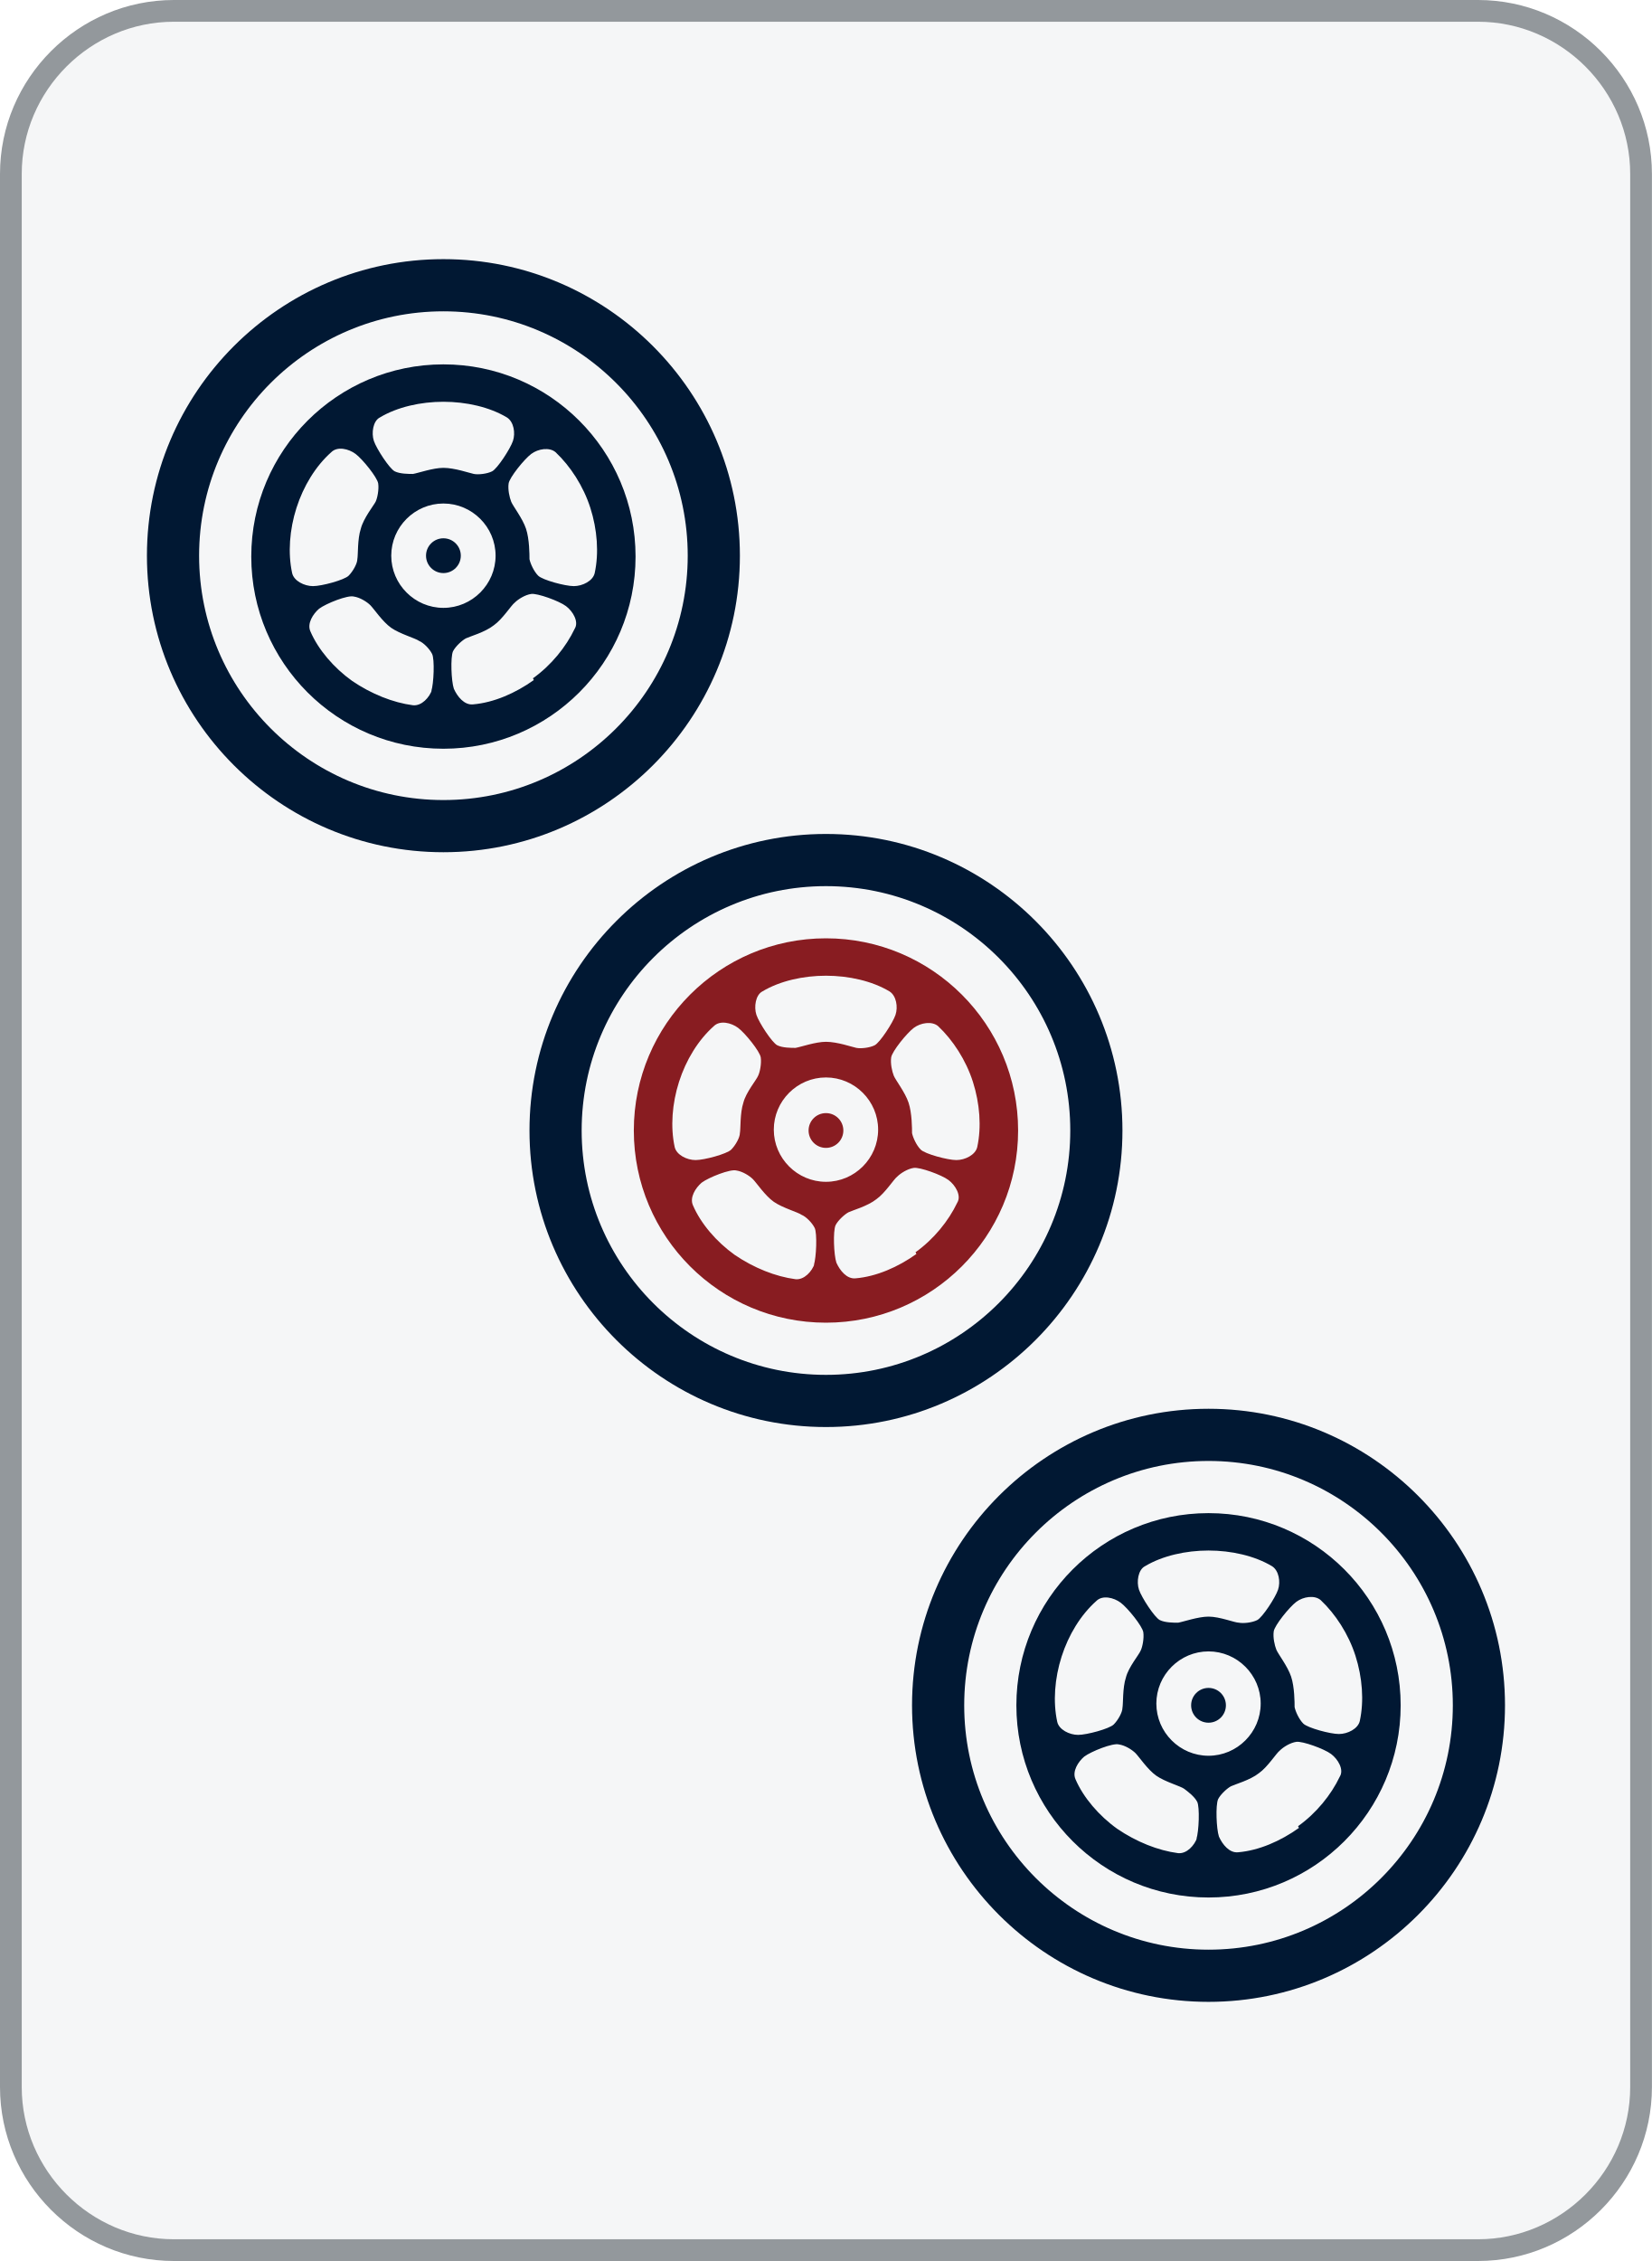
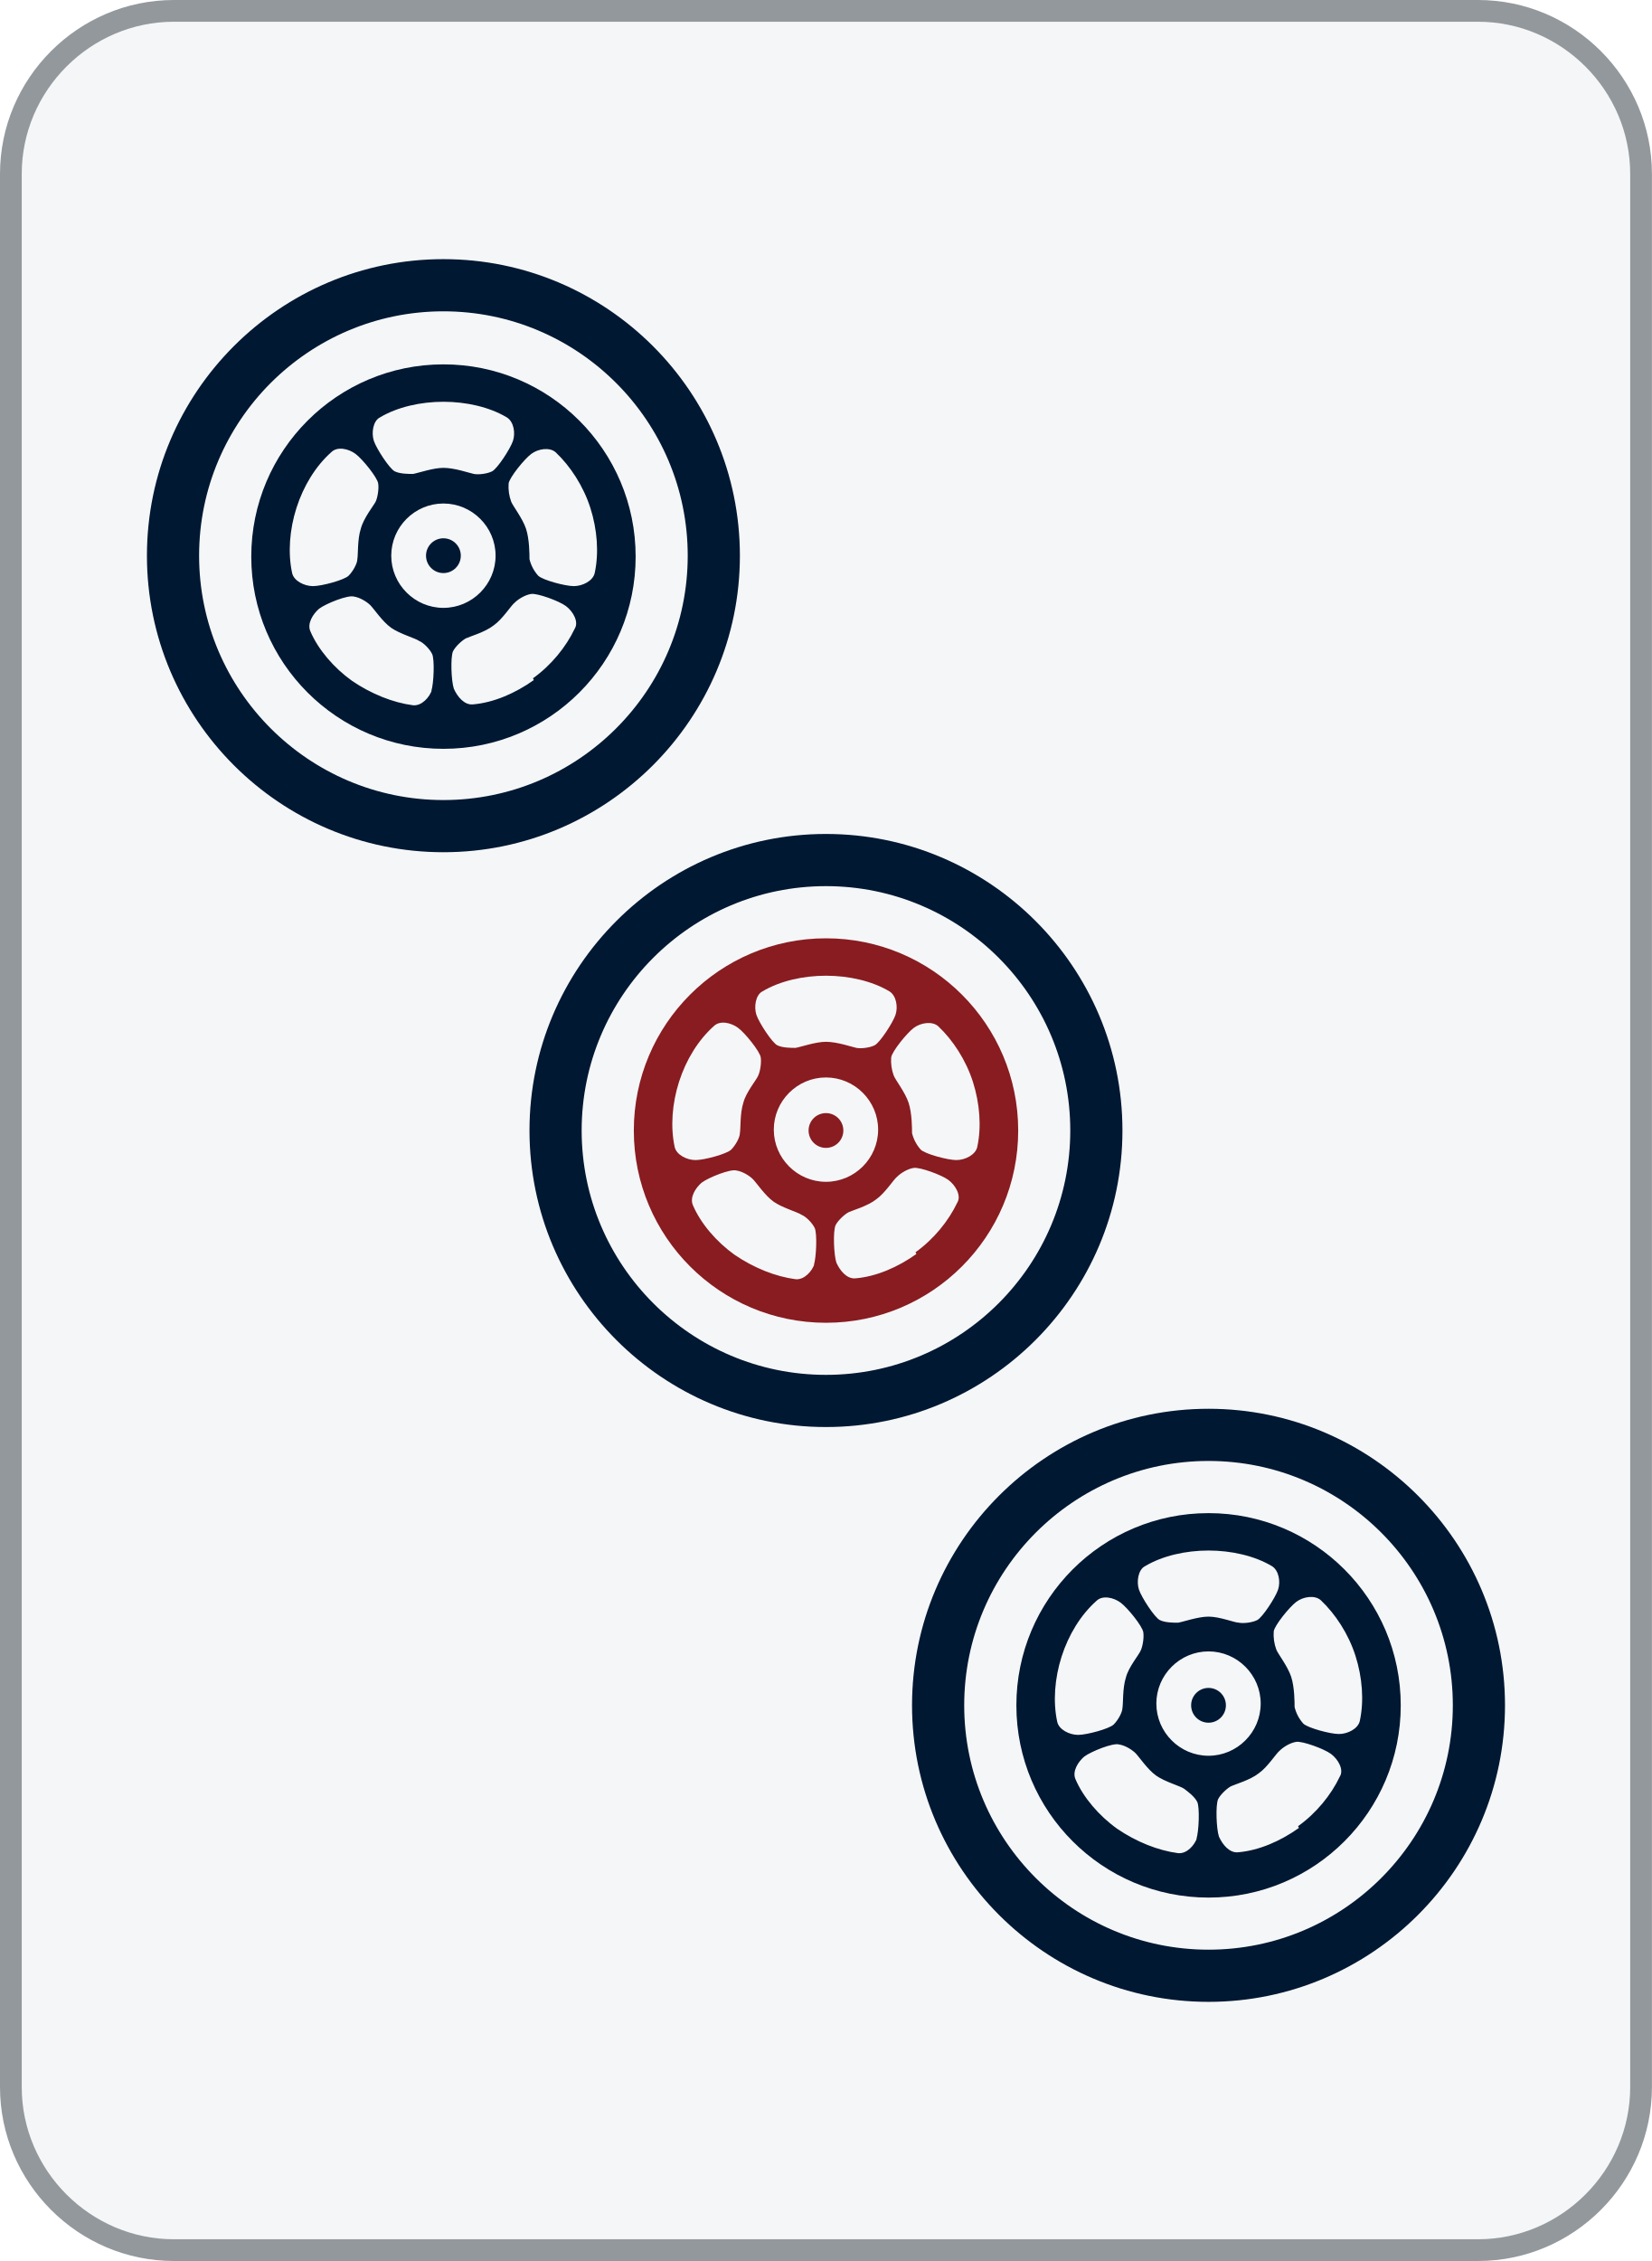
<svg xmlns="http://www.w3.org/2000/svg" id="_图层_1" data-name="图层 1" viewBox="0 0 19 26">
  <defs>
-     <style>
-       .cls-1 {
-         fill: #011833;
-       }
- 
-       .cls-2 {
-         fill: #93989c;
-       }
- 
-       .cls-3 {
-         fill: #881c21;
-       }
- 
-       .cls-4 {
-         fill: #f5f6f7;
-       }
-     </style>
+     <style>.cls-1{fill:#011833}.cls-3{fill:#881c21}</style>
  </defs>
-   <g>
-     <rect class="cls-4" x=".13" y=".12" width="18.75" height="25.75" rx="1.88" ry="1.88" />
-     <path class="cls-2" d="M17,.25c.96,0,1.75,.79,1.75,1.75V24c0,.96-.79,1.75-1.75,1.75H2c-.96,0-1.75-.79-1.75-1.75V2C.25,1.04,1.04,.25,2,.25h15M17,0H2C.9,0,0,.9,0,2V24C0,25.1,.9,26,2,26h15c1.1,0,2-.9,2-2V2C19,.9,18.1,0,17,0h0Z" />
-   </g>
-   <g>
-     <path class="cls-1" d="M5.1,2.98c-1.88,0-3.41,1.53-3.41,3.41s1.53,3.41,3.41,3.41,3.41-1.53,3.41-3.41-1.53-3.41-3.41-3.41Zm0,6.22c-1.55,0-2.81-1.26-2.81-2.81s1.26-2.81,2.81-2.81,2.81,1.26,2.81,2.81-1.26,2.81-2.81,2.81Z" />
-     <g>
-       <circle class="cls-1" cx="5.1" cy="6.39" r=".2" />
-       <path class="cls-1" d="M5.1,4.19c-1.22,0-2.21,.99-2.21,2.21s.99,2.21,2.21,2.21,2.21-.99,2.21-2.21-.99-2.21-2.21-2.21Zm-.73,.61c.2-.12,.47-.18,.73-.18h0c.26,0,.53,.06,.73,.18,.08,.05,.1,.18,.07,.27-.03,.09-.18,.32-.24,.35-.06,.03-.16,.04-.21,.03s-.22-.07-.35-.07h0c-.12,0-.29,.06-.35,.07-.05,0-.15,0-.21-.03-.06-.03-.21-.26-.24-.35s-.01-.23,.07-.27Zm-1.01,1.79c-.05-.23-.03-.5,.05-.75h0c.08-.25,.22-.48,.4-.64,.07-.07,.2-.04,.28,.02,.08,.06,.25,.27,.26,.34s-.01,.17-.03,.21-.14,.19-.17,.31h0c-.04,.12-.03,.3-.04,.35,0,.05-.05,.14-.1,.19-.05,.05-.31,.12-.41,.12-.1,0-.22-.06-.24-.15Zm1.61,1.34c-.03,.09-.12,.19-.22,.18-.23-.03-.48-.13-.7-.28h0c-.21-.15-.39-.36-.48-.57-.04-.09,.03-.2,.1-.26,.08-.06,.33-.16,.4-.14,.07,.01,.15,.06,.19,.1,.04,.04,.14,.19,.24,.26h0c.1,.07,.28,.12,.32,.15,.05,.02,.12,.09,.15,.15,.03,.06,.02,.34-.01,.43Zm-.47-1.54c0-.33,.27-.6,.6-.6s.6,.27,.6,.6-.27,.6-.6,.6-.6-.27-.6-.6Zm1.64,1.43h0c-.21,.15-.46,.26-.7,.28-.1,.01-.18-.09-.22-.18-.03-.09-.04-.36-.01-.43,.03-.06,.11-.13,.15-.15s.22-.07,.32-.15h0c.1-.07,.2-.23,.24-.26,.04-.04,.12-.09,.19-.1,.07-.01,.32,.08,.4,.14,.08,.06,.15,.18,.1,.26-.1,.21-.27,.42-.48,.57Zm.46-1.08c-.1,0-.36-.07-.41-.12-.05-.05-.09-.14-.1-.19,0-.05,0-.23-.04-.35h0c-.04-.12-.15-.26-.17-.31-.02-.05-.04-.14-.03-.21,.01-.07,.18-.28,.26-.34,.08-.06,.21-.08,.28-.02,.17,.16,.32,.39,.4,.64h0c.08,.25,.1,.52,.05,.75-.02,.09-.14,.15-.24,.15Z" />
-     </g>
-   </g>
-   <g>
-     <path class="cls-1" d="M13.9,16.2c-1.88,0-3.41,1.53-3.41,3.41s1.53,3.41,3.41,3.41,3.41-1.53,3.41-3.41-1.53-3.41-3.41-3.41Zm0,6.22c-1.55,0-2.81-1.26-2.81-2.81s1.26-2.81,2.81-2.81,2.81,1.26,2.81,2.81-1.26,2.81-2.81,2.81Z" />
-     <g>
-       <circle class="cls-1" cx="13.9" cy="19.61" r=".2" />
-       <path class="cls-1" d="M13.9,17.4c-1.22,0-2.21,.99-2.21,2.21s.99,2.21,2.21,2.21,2.21-.99,2.21-2.21-.99-2.21-2.21-2.21Zm-.73,.61c.2-.12,.47-.18,.73-.18h0c.26,0,.53,.06,.73,.18,.08,.05,.1,.18,.07,.27-.03,.09-.18,.32-.24,.35s-.16,.04-.21,.03c-.05,0-.22-.07-.35-.07h0c-.12,0-.29,.06-.35,.07-.05,0-.15,0-.21-.03-.06-.03-.21-.26-.24-.35-.03-.09-.01-.23,.07-.27Zm-1.01,1.79c-.05-.23-.03-.5,.05-.75h0c.08-.25,.22-.48,.4-.64,.07-.07,.2-.04,.28,.02,.08,.06,.25,.27,.26,.34,.01,.07-.01,.17-.03,.21-.02,.05-.14,.19-.17,.31h0c-.04,.12-.03,.3-.04,.35,0,.05-.05,.14-.1,.19-.05,.05-.31,.12-.41,.12-.1,0-.22-.06-.24-.15Zm1.61,1.33c-.03,.09-.12,.19-.22,.18-.23-.03-.48-.13-.7-.28h0c-.21-.15-.39-.36-.48-.57-.04-.09,.03-.2,.1-.26,.08-.06,.33-.16,.4-.14,.07,.01,.15,.06,.19,.1,.04,.04,.14,.19,.24,.26h0c.1,.07,.28,.12,.32,.15s.12,.09,.15,.15c.03,.06,.02,.34-.01,.43Zm-.47-1.54c0-.33,.27-.6,.6-.6s.6,.27,.6,.6-.27,.6-.6,.6-.6-.27-.6-.6Zm1.64,1.43h0c-.21,.15-.46,.26-.7,.28-.1,.01-.18-.09-.22-.18-.03-.09-.04-.36-.01-.43,.03-.06,.11-.13,.15-.15s.22-.07,.32-.15h0c.1-.07,.2-.23,.24-.26,.04-.04,.12-.09,.19-.1,.07-.01,.32,.08,.4,.14,.08,.06,.15,.18,.1,.26-.1,.21-.27,.42-.48,.57Zm.46-1.08c-.1,0-.36-.07-.41-.12-.05-.05-.09-.14-.1-.19,0-.05,0-.23-.04-.35h0c-.04-.12-.15-.26-.17-.31-.02-.05-.04-.14-.03-.21,.01-.07,.18-.28,.26-.34,.08-.06,.21-.08,.28-.02,.17,.16,.32,.39,.4,.64h0c.08,.25,.1,.52,.05,.75-.02,.09-.14,.15-.24,.15Z" />
-     </g>
-   </g>
-   <g>
-     <path class="cls-1" d="M9.5,9.59c-1.88,0-3.41,1.53-3.41,3.41s1.53,3.41,3.41,3.41,3.41-1.53,3.41-3.41-1.53-3.41-3.41-3.41Zm0,6.22c-1.55,0-2.81-1.26-2.81-2.81s1.26-2.81,2.81-2.81,2.81,1.26,2.81,2.81-1.26,2.81-2.81,2.81Z" />
-     <g>
-       <circle class="cls-3" cx="9.5" cy="13" r=".2" />
-       <path class="cls-3" d="M9.5,10.79c-1.22,0-2.21,.99-2.21,2.21s.99,2.21,2.21,2.21,2.21-.99,2.21-2.21-.99-2.21-2.21-2.21Zm-.73,.61c.2-.12,.47-.18,.73-.18h0c.26,0,.53,.06,.73,.18,.08,.05,.1,.18,.07,.27-.03,.09-.18,.32-.24,.35-.06,.03-.16,.04-.21,.03s-.22-.07-.35-.07h0c-.12,0-.29,.06-.35,.07-.05,0-.15,0-.21-.03s-.21-.26-.24-.35c-.03-.09-.01-.23,.07-.27Zm-1.01,1.79c-.05-.23-.03-.5,.05-.75h0c.08-.25,.22-.48,.4-.64,.07-.07,.2-.04,.28,.02,.08,.06,.25,.27,.26,.34,.01,.07-.01,.17-.03,.21-.02,.05-.14,.19-.17,.31h0c-.04,.12-.03,.3-.04,.35,0,.05-.05,.14-.1,.19-.05,.05-.31,.12-.41,.12-.1,0-.22-.06-.24-.15Zm1.61,1.34c-.03,.09-.12,.19-.22,.18-.23-.03-.48-.13-.7-.28h0c-.21-.15-.39-.36-.48-.57-.04-.09,.03-.2,.1-.26,.08-.06,.33-.16,.4-.14,.07,.01,.15,.06,.19,.1,.04,.04,.14,.19,.24,.26h0c.1,.07,.28,.12,.32,.15,.05,.02,.12,.09,.15,.15,.03,.06,.02,.34-.01,.43Zm-.47-1.54c0-.33,.27-.6,.6-.6s.6,.27,.6,.6-.27,.6-.6,.6-.6-.27-.6-.6Zm1.64,1.43h0c-.21,.15-.46,.26-.7,.28-.1,.01-.18-.09-.22-.18-.03-.09-.04-.36-.01-.43,.03-.06,.11-.13,.15-.15,.04-.02,.22-.07,.32-.15h0c.1-.07,.2-.23,.24-.26,.04-.04,.12-.09,.19-.1,.07-.01,.32,.08,.4,.14,.08,.06,.15,.18,.1,.26-.1,.21-.27,.42-.48,.57Zm.46-1.08c-.1,0-.36-.07-.41-.12-.05-.05-.09-.14-.1-.19,0-.05,0-.23-.04-.35h0c-.04-.12-.15-.26-.17-.31-.02-.05-.04-.14-.03-.21,.01-.07,.18-.28,.26-.34,.08-.06,.21-.08,.28-.02,.17,.16,.32,.39,.4,.64h0c.08,.25,.1,.52,.05,.75-.02,.09-.14,.15-.24,.15Z" />
-     </g>
-   </g>
+   <rect width="18.75" height="25.75" x=".13" y=".12" rx="1.88" ry="1.88" style="fill:#f5f6f7" />
+   <path d="M17 .25c.96 0 1.75.79 1.75 1.75v22c0 .96-.79 1.75-1.75 1.75H2c-.96 0-1.75-.79-1.75-1.75V2C.25 1.04 1.04.25 2 .25zM17 0H2C.9 0 0 .9 0 2v22c0 1.1.9 2 2 2h15c1.1 0 2-.9 2-2V2c0-1.1-.9-2-2-2" style="fill:#93989c" />
+   <path d="M5.1 2.98c-1.88 0-3.41 1.53-3.41 3.41S3.22 9.8 5.1 9.8s3.41-1.53 3.41-3.41S6.98 2.98 5.1 2.98m0 6.22c-1.55 0-2.81-1.26-2.81-2.81S3.55 3.58 5.1 3.58s2.81 1.26 2.81 2.81S6.65 9.2 5.1 9.2" class="cls-1" />
+   <circle cx="5.1" cy="6.39" r=".2" class="cls-1" />
+   <path d="M5.1 4.19a2.21 2.21 0 1 0 .001 4.421A2.21 2.21 0 0 0 5.1 4.19m-.73.61c.2-.12.47-.18.73-.18s.53.06.73.18c.08.05.1.18.07.27s-.18.32-.24.35-.16.04-.21.03-.22-.07-.35-.07c-.12 0-.29.06-.35.07-.05 0-.15 0-.21-.03s-.21-.26-.24-.35-.01-.23.07-.27M3.36 6.59c-.05-.23-.03-.5.05-.75s.22-.48.4-.64c.07-.07.2-.04.28.02s.25.27.26.34-.01.17-.03.21-.14.19-.17.31c-.04.12-.03.3-.04.35 0 .05-.05.14-.1.19s-.31.12-.41.12-.22-.06-.24-.15m1.61 1.34c-.03.09-.12.19-.22.18-.23-.03-.48-.13-.7-.28-.21-.15-.39-.36-.48-.57-.04-.09.03-.2.1-.26.08-.06.33-.16.4-.14.07.01.15.06.19.1s.14.19.24.26.28.12.32.15c.05.02.12.09.15.15s.02.34-.01.43ZM4.5 6.39c0-.33.27-.6.6-.6s.6.27.6.6-.27.6-.6.6-.6-.27-.6-.6m1.64 1.43c-.21.15-.46.26-.7.28-.1.01-.18-.09-.22-.18-.03-.09-.04-.36-.01-.43.03-.06.11-.13.15-.15s.22-.07.32-.15c.1-.07.2-.23.24-.26.04-.04.12-.09.19-.1s.32.08.4.14.15.18.1.26c-.1.21-.27.42-.48.57Zm.46-1.08c-.1 0-.36-.07-.41-.12a.44.44 0 0 1-.1-.19c0-.05 0-.23-.04-.35s-.15-.26-.17-.31a.5.5 0 0 1-.03-.21c.01-.07.18-.28.26-.34s.21-.08.28-.02c.17.16.32.39.4.64s.1.52.05.75c-.02.09-.14.15-.24.15m7.3 9.46c-1.88 0-3.41 1.53-3.41 3.41s1.53 3.41 3.41 3.41 3.41-1.53 3.41-3.41-1.53-3.41-3.41-3.41m0 6.22c-1.55 0-2.81-1.26-2.81-2.81s1.26-2.81 2.81-2.81 2.81 1.26 2.81 2.81-1.26 2.81-2.81 2.81" class="cls-1" />
+   <circle cx="13.9" cy="19.61" r=".2" class="cls-1" />
+   <path d="M13.9 17.4a2.21 2.21 0 1 0 .001 4.421A2.21 2.21 0 0 0 13.9 17.4m-.73.61c.2-.12.47-.18.73-.18s.53.06.73.18c.08.05.1.18.07.27s-.18.32-.24.35-.16.04-.21.03c-.05 0-.22-.07-.35-.07-.12 0-.29.06-.35.07-.05 0-.15 0-.21-.03s-.21-.26-.24-.35-.01-.23.07-.27m-1.01 1.79c-.05-.23-.03-.5.05-.75s.22-.48.4-.64c.07-.07.2-.04.28.02s.25.27.26.34-.01.17-.03.21c-.02.05-.14.19-.17.31-.04.12-.03.3-.04.35 0 .05-.05.14-.1.19s-.31.12-.41.12-.22-.06-.24-.15m1.61 1.33c-.03.09-.12.19-.22.18-.23-.03-.48-.13-.7-.28-.21-.15-.39-.36-.48-.57-.04-.09.03-.2.1-.26.08-.06.33-.16.4-.14.07.01.15.06.19.1s.14.19.24.26.28.12.32.15.12.09.15.15.02.34-.01.43Zm-.47-1.54c0-.33.27-.6.6-.6s.6.27.6.6-.27.6-.6.6-.6-.27-.6-.6m1.64 1.43c-.21.15-.46.26-.7.28-.1.01-.18-.09-.22-.18-.03-.09-.04-.36-.01-.43.03-.06.11-.13.15-.15s.22-.07.32-.15c.1-.07.2-.23.24-.26.04-.04.12-.09.19-.1s.32.08.4.14.15.18.1.26c-.1.21-.27.42-.48.57Zm.46-1.08c-.1 0-.36-.07-.41-.12a.44.44 0 0 1-.1-.19c0-.05 0-.23-.04-.35s-.15-.26-.17-.31a.5.5 0 0 1-.03-.21c.01-.07.18-.28.26-.34s.21-.08.28-.02c.17.16.32.39.4.64s.1.52.05.75c-.02.09-.14.15-.24.15M9.5 9.59c-1.88 0-3.41 1.53-3.41 3.41s1.53 3.41 3.41 3.41 3.41-1.53 3.41-3.41-1.53-3.41-3.41-3.41m0 6.22c-1.55 0-2.81-1.26-2.81-2.81s1.26-2.81 2.81-2.81 2.81 1.26 2.81 2.81-1.26 2.81-2.81 2.81" class="cls-1" />
+   <circle cx="9.5" cy="13" r=".2" class="cls-3" />
+   <path d="M9.5 10.79a2.21 2.21 0 1 0 .001 4.421A2.21 2.21 0 0 0 9.5 10.79m-.73.61c.2-.12.47-.18.73-.18s.53.06.73.18c.08.05.1.18.07.27s-.18.32-.24.35-.16.04-.21.03-.22-.07-.35-.07c-.12 0-.29.06-.35.07-.05 0-.15 0-.21-.03s-.21-.26-.24-.35-.01-.23.07-.27m-1.01 1.79c-.05-.23-.03-.5.05-.75s.22-.48.4-.64c.07-.07.2-.04.28.02s.25.27.26.34-.01.17-.03.21c-.02.05-.14.19-.17.31-.04.12-.03.3-.04.35 0 .05-.05.14-.1.19s-.31.12-.41.12-.22-.06-.24-.15m1.61 1.34c-.03.09-.12.19-.22.18-.23-.03-.48-.13-.7-.28-.21-.15-.39-.36-.48-.57-.04-.09.03-.2.1-.26.08-.06.33-.16.4-.14.07.01.15.06.19.1s.14.19.24.26.28.12.32.15c.05.02.12.09.15.15s.02.34-.01.43Zm-.47-1.54c0-.33.27-.6.6-.6s.6.27.6.6-.27.6-.6.6-.6-.27-.6-.6m1.64 1.43c-.21.15-.46.26-.7.28-.1.01-.18-.09-.22-.18-.03-.09-.04-.36-.01-.43.03-.06.11-.13.15-.15s.22-.07.32-.15c.1-.07.2-.23.24-.26.04-.04.12-.09.19-.1s.32.08.4.14.15.18.1.26c-.1.21-.27.42-.48.57Zm.46-1.08c-.1 0-.36-.07-.41-.12a.44.44 0 0 1-.1-.19c0-.05 0-.23-.04-.35s-.15-.26-.17-.31a.5.5 0 0 1-.03-.21c.01-.07.18-.28.26-.34s.21-.08.28-.02c.17.16.32.39.4.64s.1.52.05.75c-.02.09-.14.15-.24.15" class="cls-3" />
</svg>
